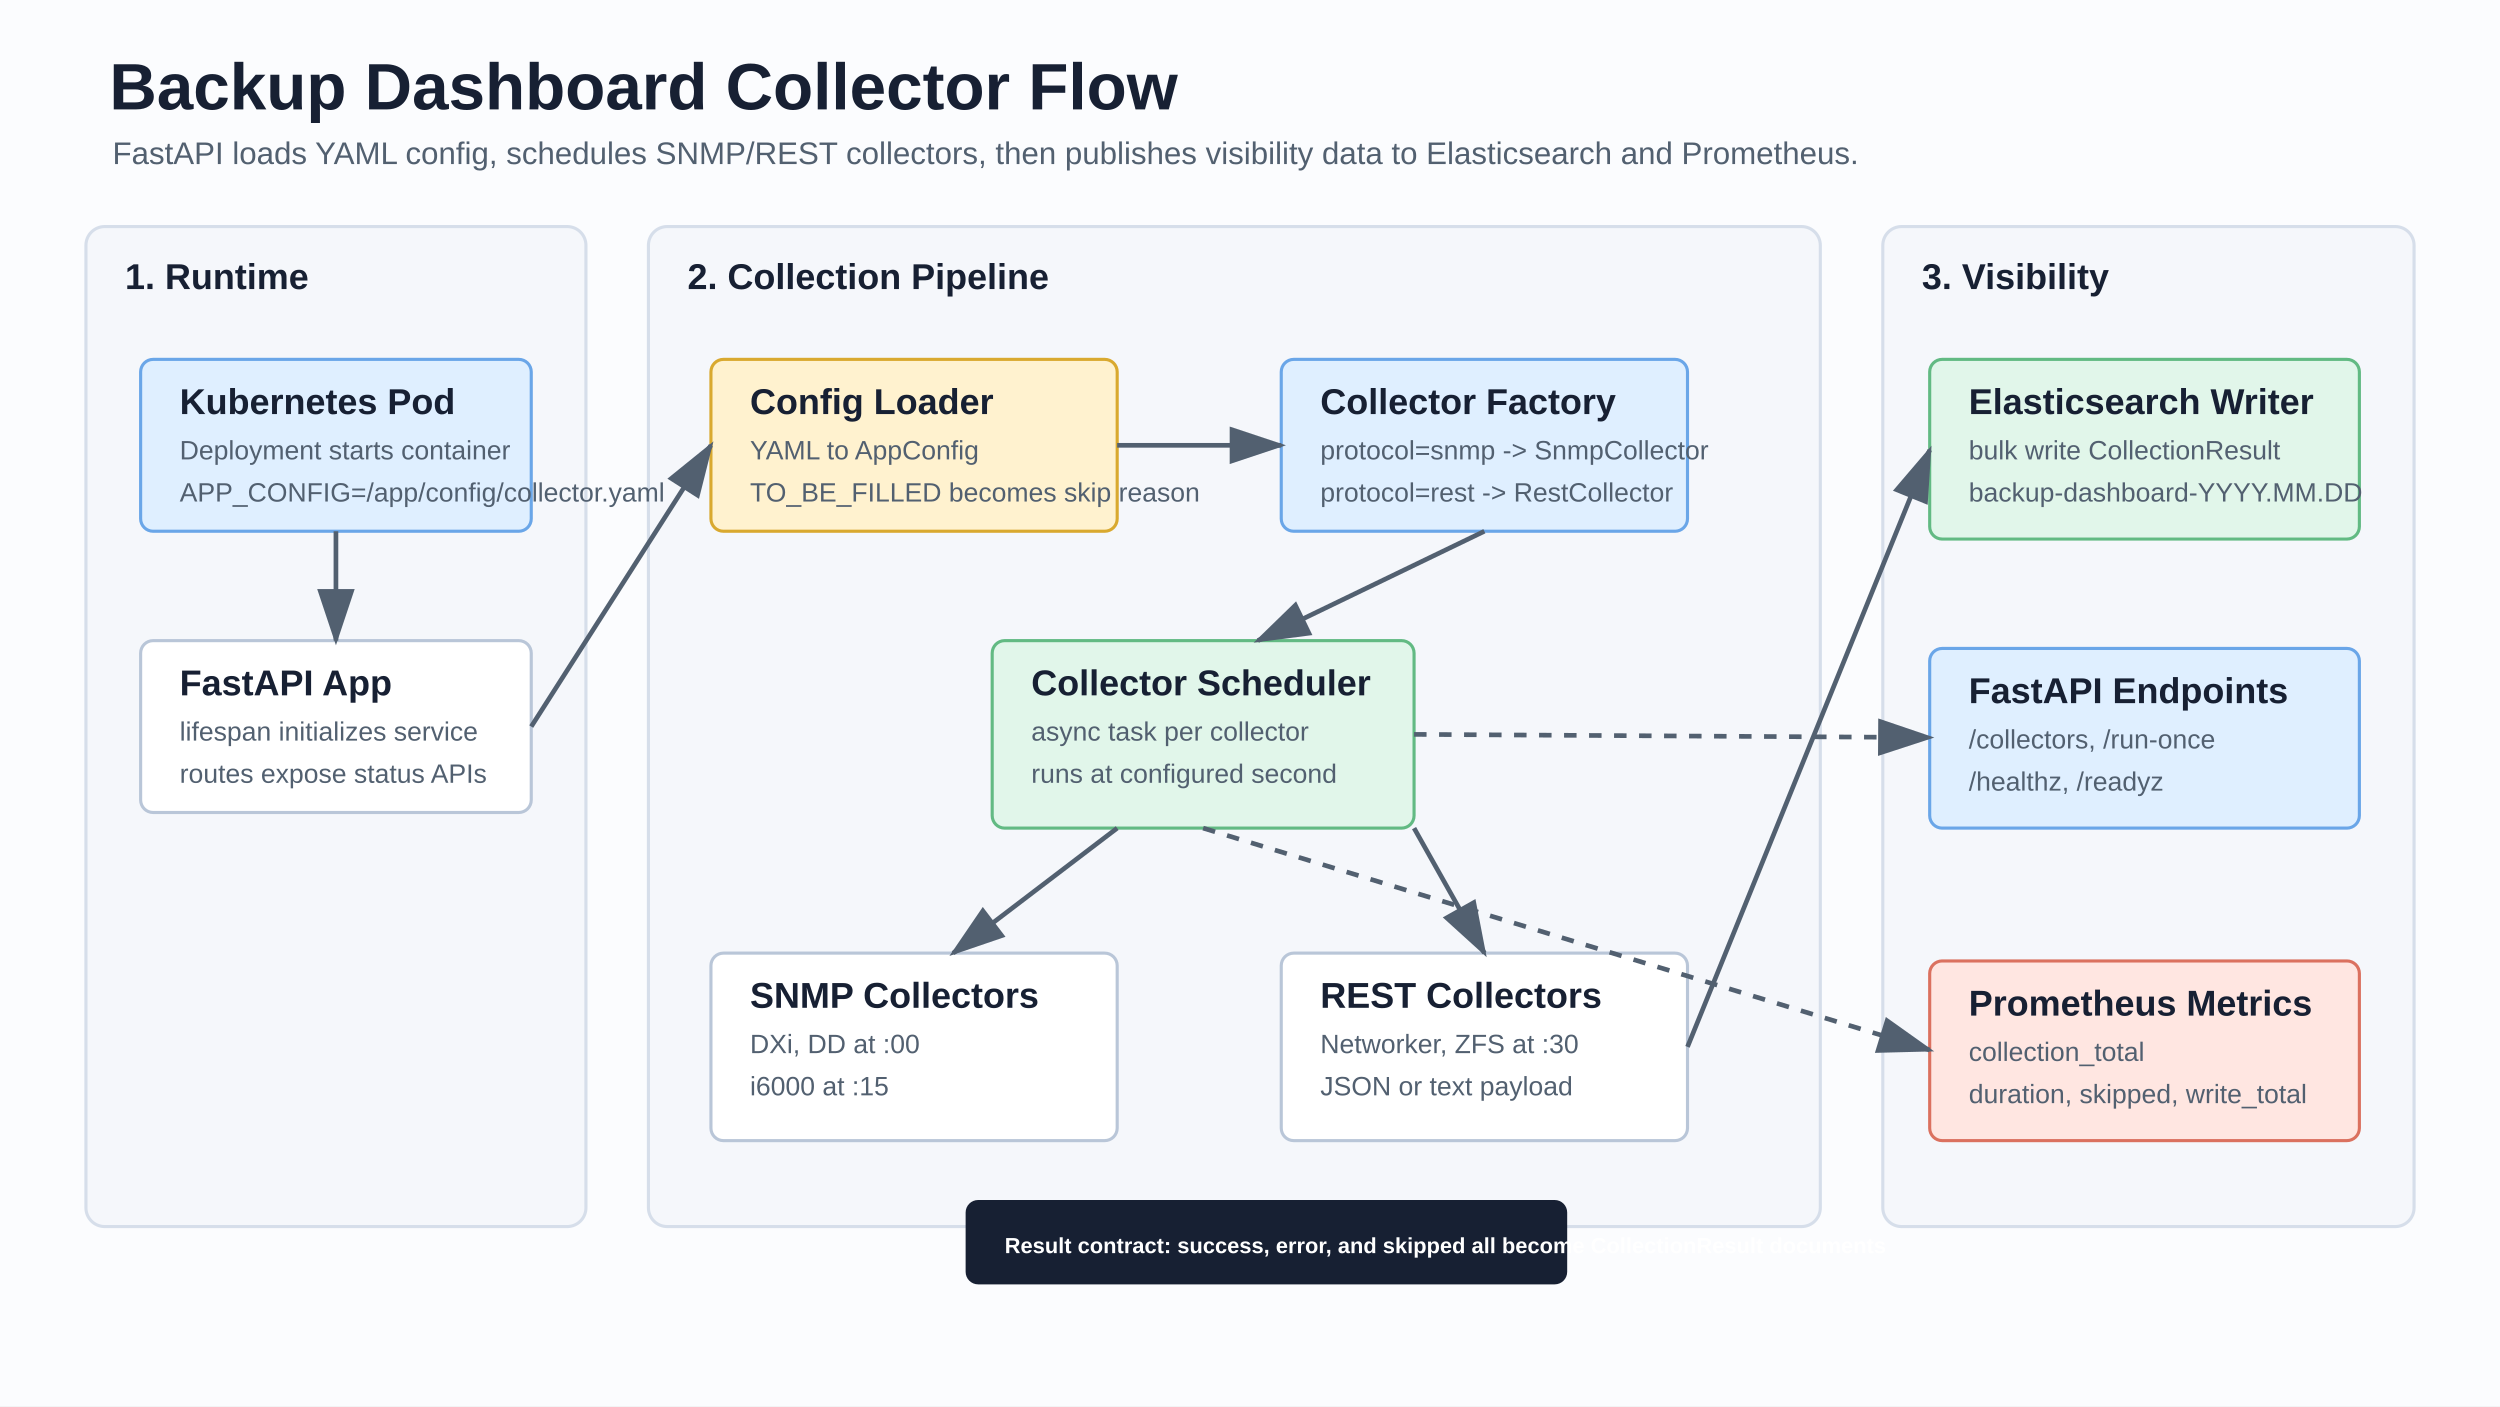
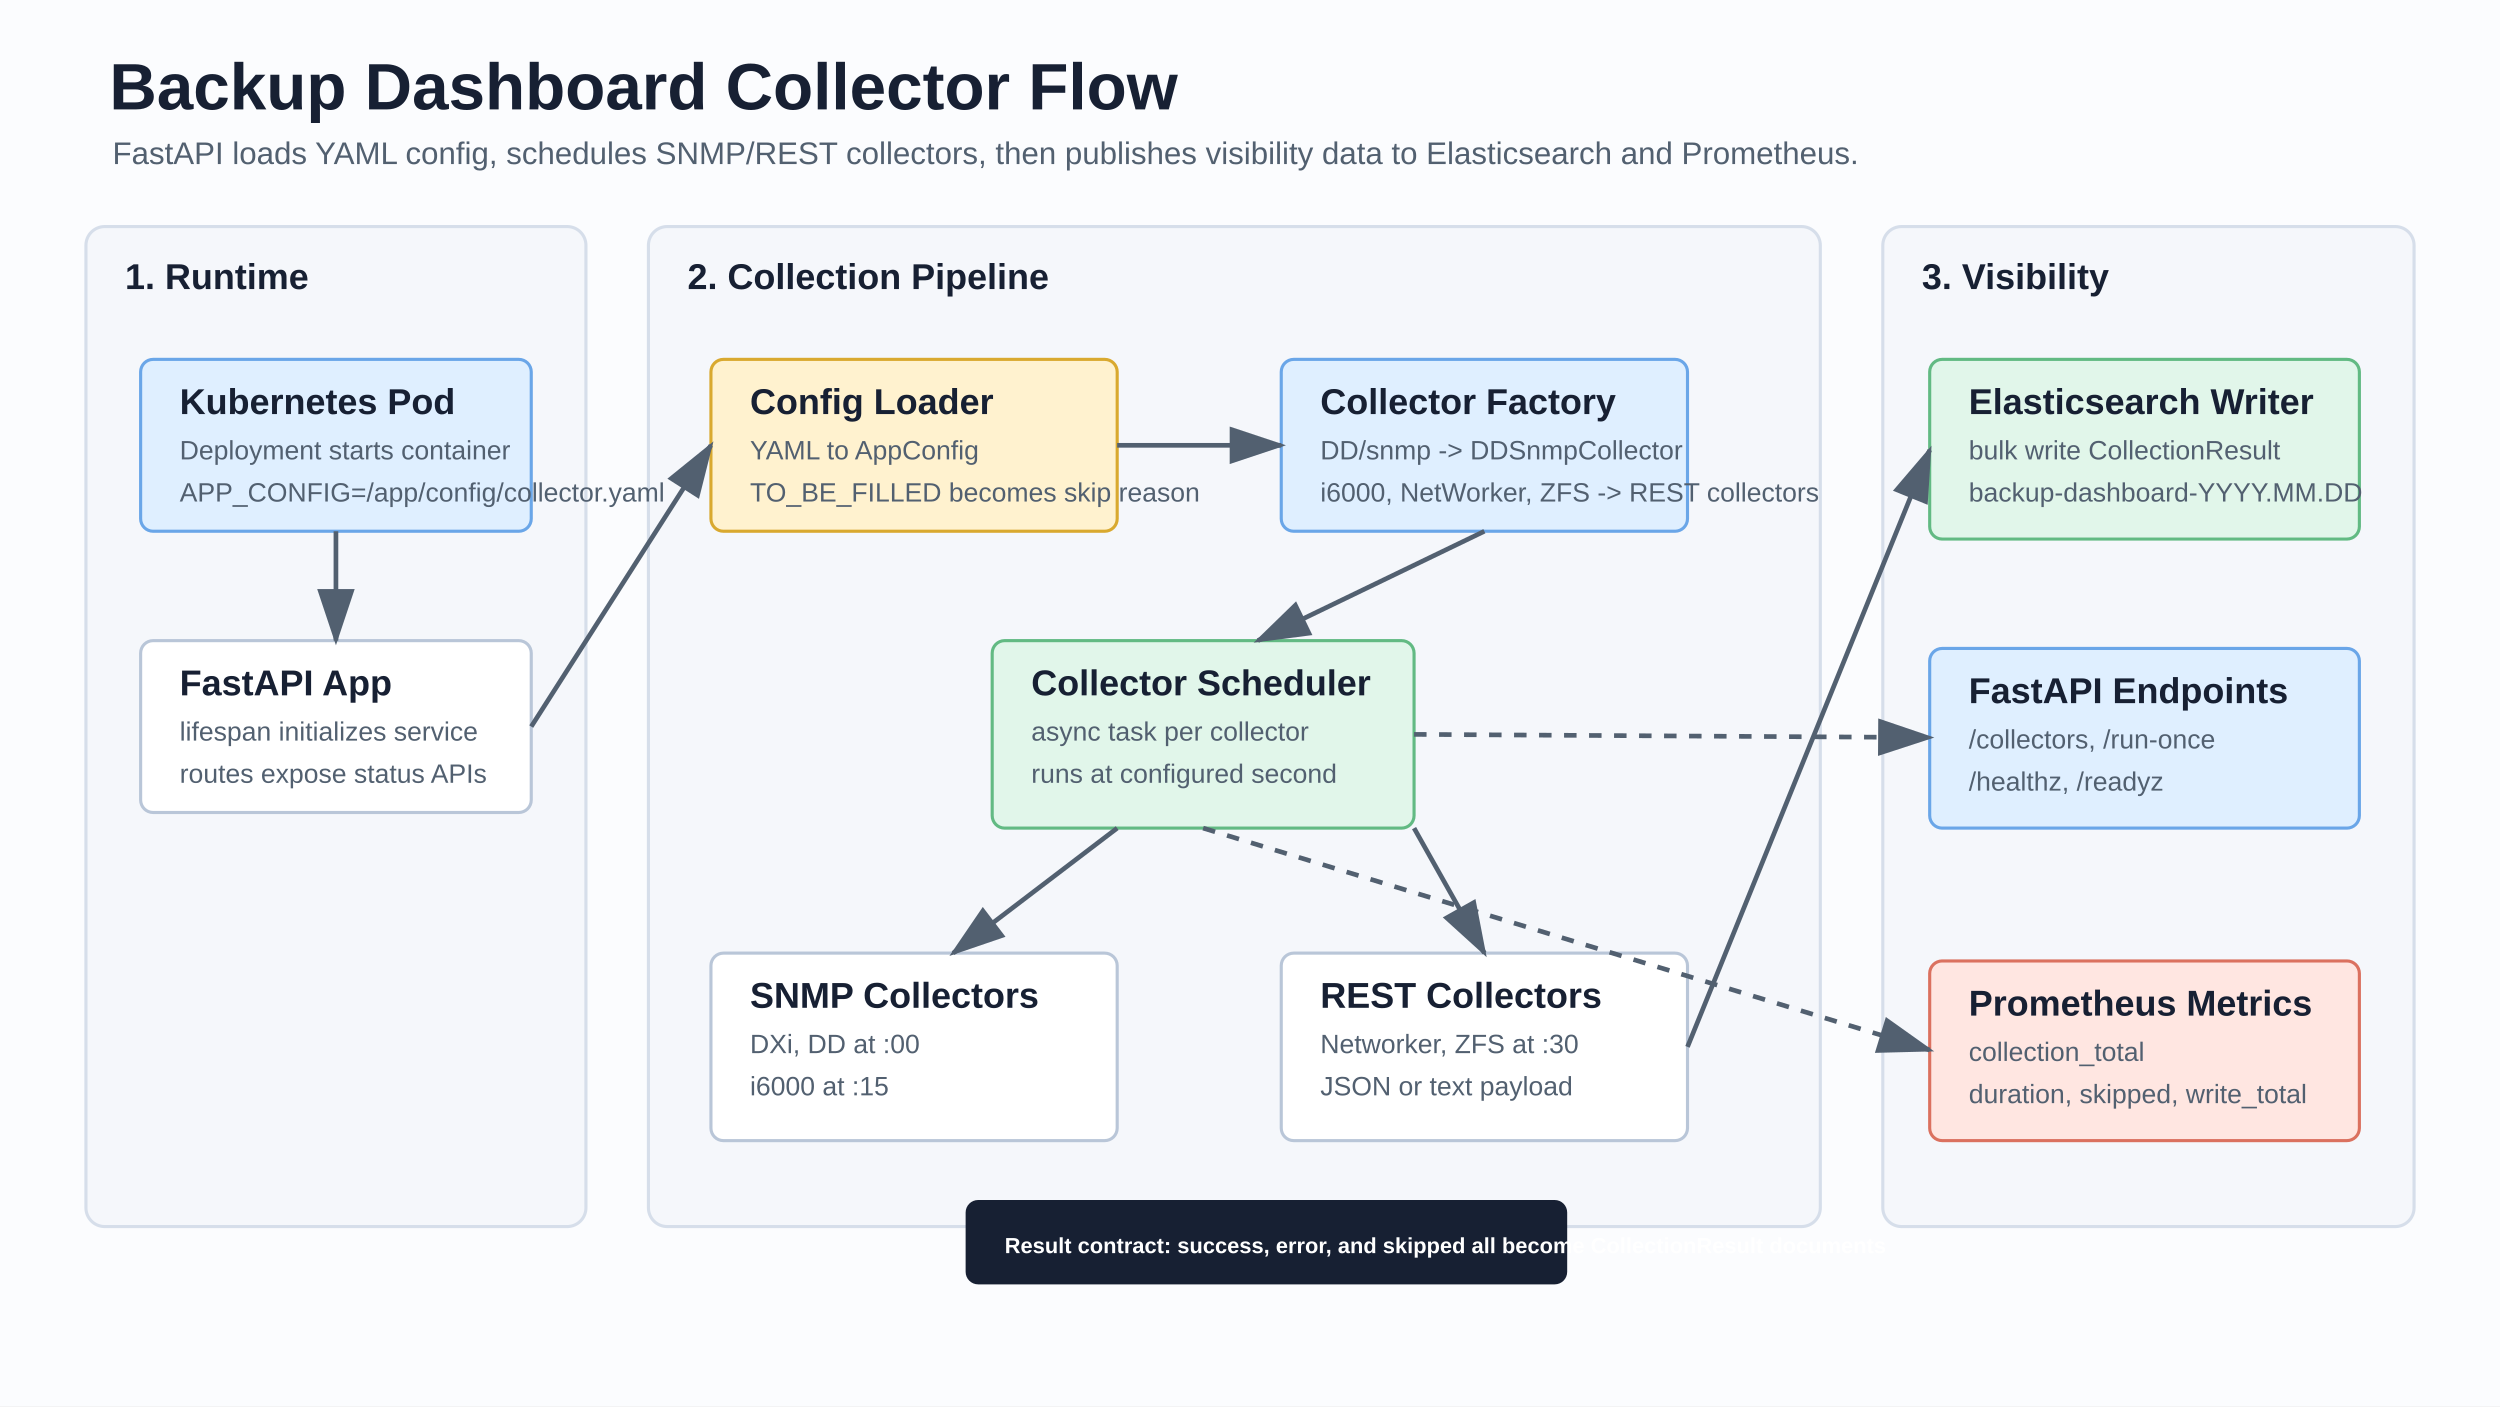
<svg xmlns="http://www.w3.org/2000/svg" width="1600" height="900" viewBox="0 0 1600 900">
  <defs>
    <style>
      .title { font: 700 42px "Segoe UI", Arial, sans-serif; fill: #172033; }
      .subtitle { font: 400 20px "Segoe UI", Arial, sans-serif; fill: #526070; }
      .box-title { font: 700 23px "Segoe UI", Arial, sans-serif; fill: #172033; }
      .box-text { font: 400 17px "Segoe UI", Arial, sans-serif; fill: #526070; }
      .small { font: 400 15px "Segoe UI", Arial, sans-serif; fill: #526070; }
      .lane { fill: #f5f7fb; stroke: #d6deea; stroke-width: 2; }
      .box { fill: #ffffff; stroke: #b9c6d8; stroke-width: 2; rx: 8; }
      .accent-blue { fill: #dfefff; stroke: #6aa6e8; }
      .accent-green { fill: #e1f6ea; stroke: #62ba83; }
      .accent-gold { fill: #fff2cf; stroke: #d9a92f; }
      .accent-red { fill: #ffe6e1; stroke: #db715f; }
      .arrow { stroke: #526070; stroke-width: 3; fill: none; marker-end: url(#arrowhead); }
      .dashed { stroke-dasharray: 8 8; }
      .tag { fill: #172033; }
      .tag-text { font: 700 14px "Segoe UI", Arial, sans-serif; fill: #ffffff; }
    </style>
    <marker id="arrowhead" markerWidth="12" markerHeight="8" refX="11" refY="4" orient="auto">
      <polygon points="0 0, 12 4, 0 8" fill="#526070" />
    </marker>
  </defs>
  <rect width="1600" height="900" fill="#fbfcfe" />
  <text x="70" y="70" class="title">Backup Dashboard Collector Flow</text>
  <text x="72" y="105" class="subtitle">FastAPI loads YAML config, schedules SNMP/REST collectors, then publishes visibility data to Elasticsearch and Prometheus.</text>
  <rect x="55" y="145" width="320" height="640" class="lane" rx="12" />
  <rect x="415" y="145" width="750" height="640" class="lane" rx="12" />
  <rect x="1205" y="145" width="340" height="640" class="lane" rx="12" />
  <text x="80" y="185" class="box-title">1. Runtime</text>
  <text x="440" y="185" class="box-title">2. Collection Pipeline</text>
  <text x="1230" y="185" class="box-title">3. Visibility</text>
  <rect x="90" y="230" width="250" height="110" class="box accent-blue" rx="8" />
  <text x="115" y="265" class="box-title">Kubernetes Pod</text>
  <text x="115" y="294" class="box-text">Deployment starts container</text>
  <text x="115" y="321" class="box-text">APP_CONFIG=/app/config/collector.yaml</text>
  <rect x="90" y="410" width="250" height="110" class="box" rx="8" />
  <text x="115" y="445" class="box-title">FastAPI App</text>
  <text x="115" y="474" class="box-text">lifespan initializes service</text>
  <text x="115" y="501" class="box-text">routes expose status APIs</text>
  <rect x="455" y="230" width="260" height="110" class="box accent-gold" rx="8" />
  <text x="480" y="265" class="box-title">Config Loader</text>
  <text x="480" y="294" class="box-text">YAML to AppConfig</text>
  <text x="480" y="321" class="box-text">TO_BE_FILLED becomes skip reason</text>
  <rect x="820" y="230" width="260" height="110" class="box accent-blue" rx="8" />
  <text x="845" y="265" class="box-title">Collector Factory</text>
-   <text x="845" y="294" class="box-text">protocol=snmp -&gt; SnmpCollector</text>
-   <text x="845" y="321" class="box-text">protocol=rest -&gt; RestCollector</text>
+   <text x="845" y="294" class="box-text">DD/snmp -&gt; DDSnmpCollector</text>
+   <text x="845" y="321" class="box-text">i6000, NetWorker, ZFS -&gt; REST collectors</text>
  <rect x="635" y="410" width="270" height="120" class="box accent-green" rx="8" />
  <text x="660" y="445" class="box-title">Collector Scheduler</text>
  <text x="660" y="474" class="box-text">async task per collector</text>
  <text x="660" y="501" class="box-text">runs at configured second</text>
  <rect x="455" y="610" width="260" height="120" class="box" rx="8" />
  <text x="480" y="645" class="box-title">SNMP Collectors</text>
  <text x="480" y="674" class="box-text">DXi, DD at :00</text>
  <text x="480" y="701" class="box-text">i6000 at :15</text>
  <rect x="820" y="610" width="260" height="120" class="box" rx="8" />
  <text x="845" y="645" class="box-title">REST Collectors</text>
  <text x="845" y="674" class="box-text">Networker, ZFS at :30</text>
  <text x="845" y="701" class="box-text">JSON or text payload</text>
  <rect x="1235" y="230" width="275" height="115" class="box accent-green" rx="8" />
  <text x="1260" y="265" class="box-title">Elasticsearch Writer</text>
  <text x="1260" y="294" class="box-text">bulk write CollectionResult</text>
  <text x="1260" y="321" class="box-text">backup-dashboard-YYYY.MM.DD</text>
  <rect x="1235" y="415" width="275" height="115" class="box accent-blue" rx="8" />
  <text x="1260" y="450" class="box-title">FastAPI Endpoints</text>
  <text x="1260" y="479" class="box-text">/collectors, /run-once</text>
  <text x="1260" y="506" class="box-text">/healthz, /readyz</text>
  <rect x="1235" y="615" width="275" height="115" class="box accent-red" rx="8" />
  <text x="1260" y="650" class="box-title">Prometheus Metrics</text>
  <text x="1260" y="679" class="box-text">collection_total</text>
  <text x="1260" y="706" class="box-text">duration, skipped, write_total</text>
  <path d="M215 340 L215 410" class="arrow" />
  <path d="M340 465 L455 285" class="arrow" />
  <path d="M715 285 L820 285" class="arrow" />
  <path d="M950 340 L805 410" class="arrow" />
  <path d="M715 530 L610 610" class="arrow" />
  <path d="M905 530 L950 610" class="arrow" />
  <path d="M1080 670 L1235 288" class="arrow" />
  <path d="M905 470 L1235 472" class="arrow dashed" />
  <path d="M770 530 L1235 672" class="arrow dashed" />
  <rect x="618" y="768" width="385" height="54" class="tag" rx="8" />
  <text x="643" y="802" class="tag-text">Result contract: success, error, and skipped all become CollectionResult documents</text>
</svg>
